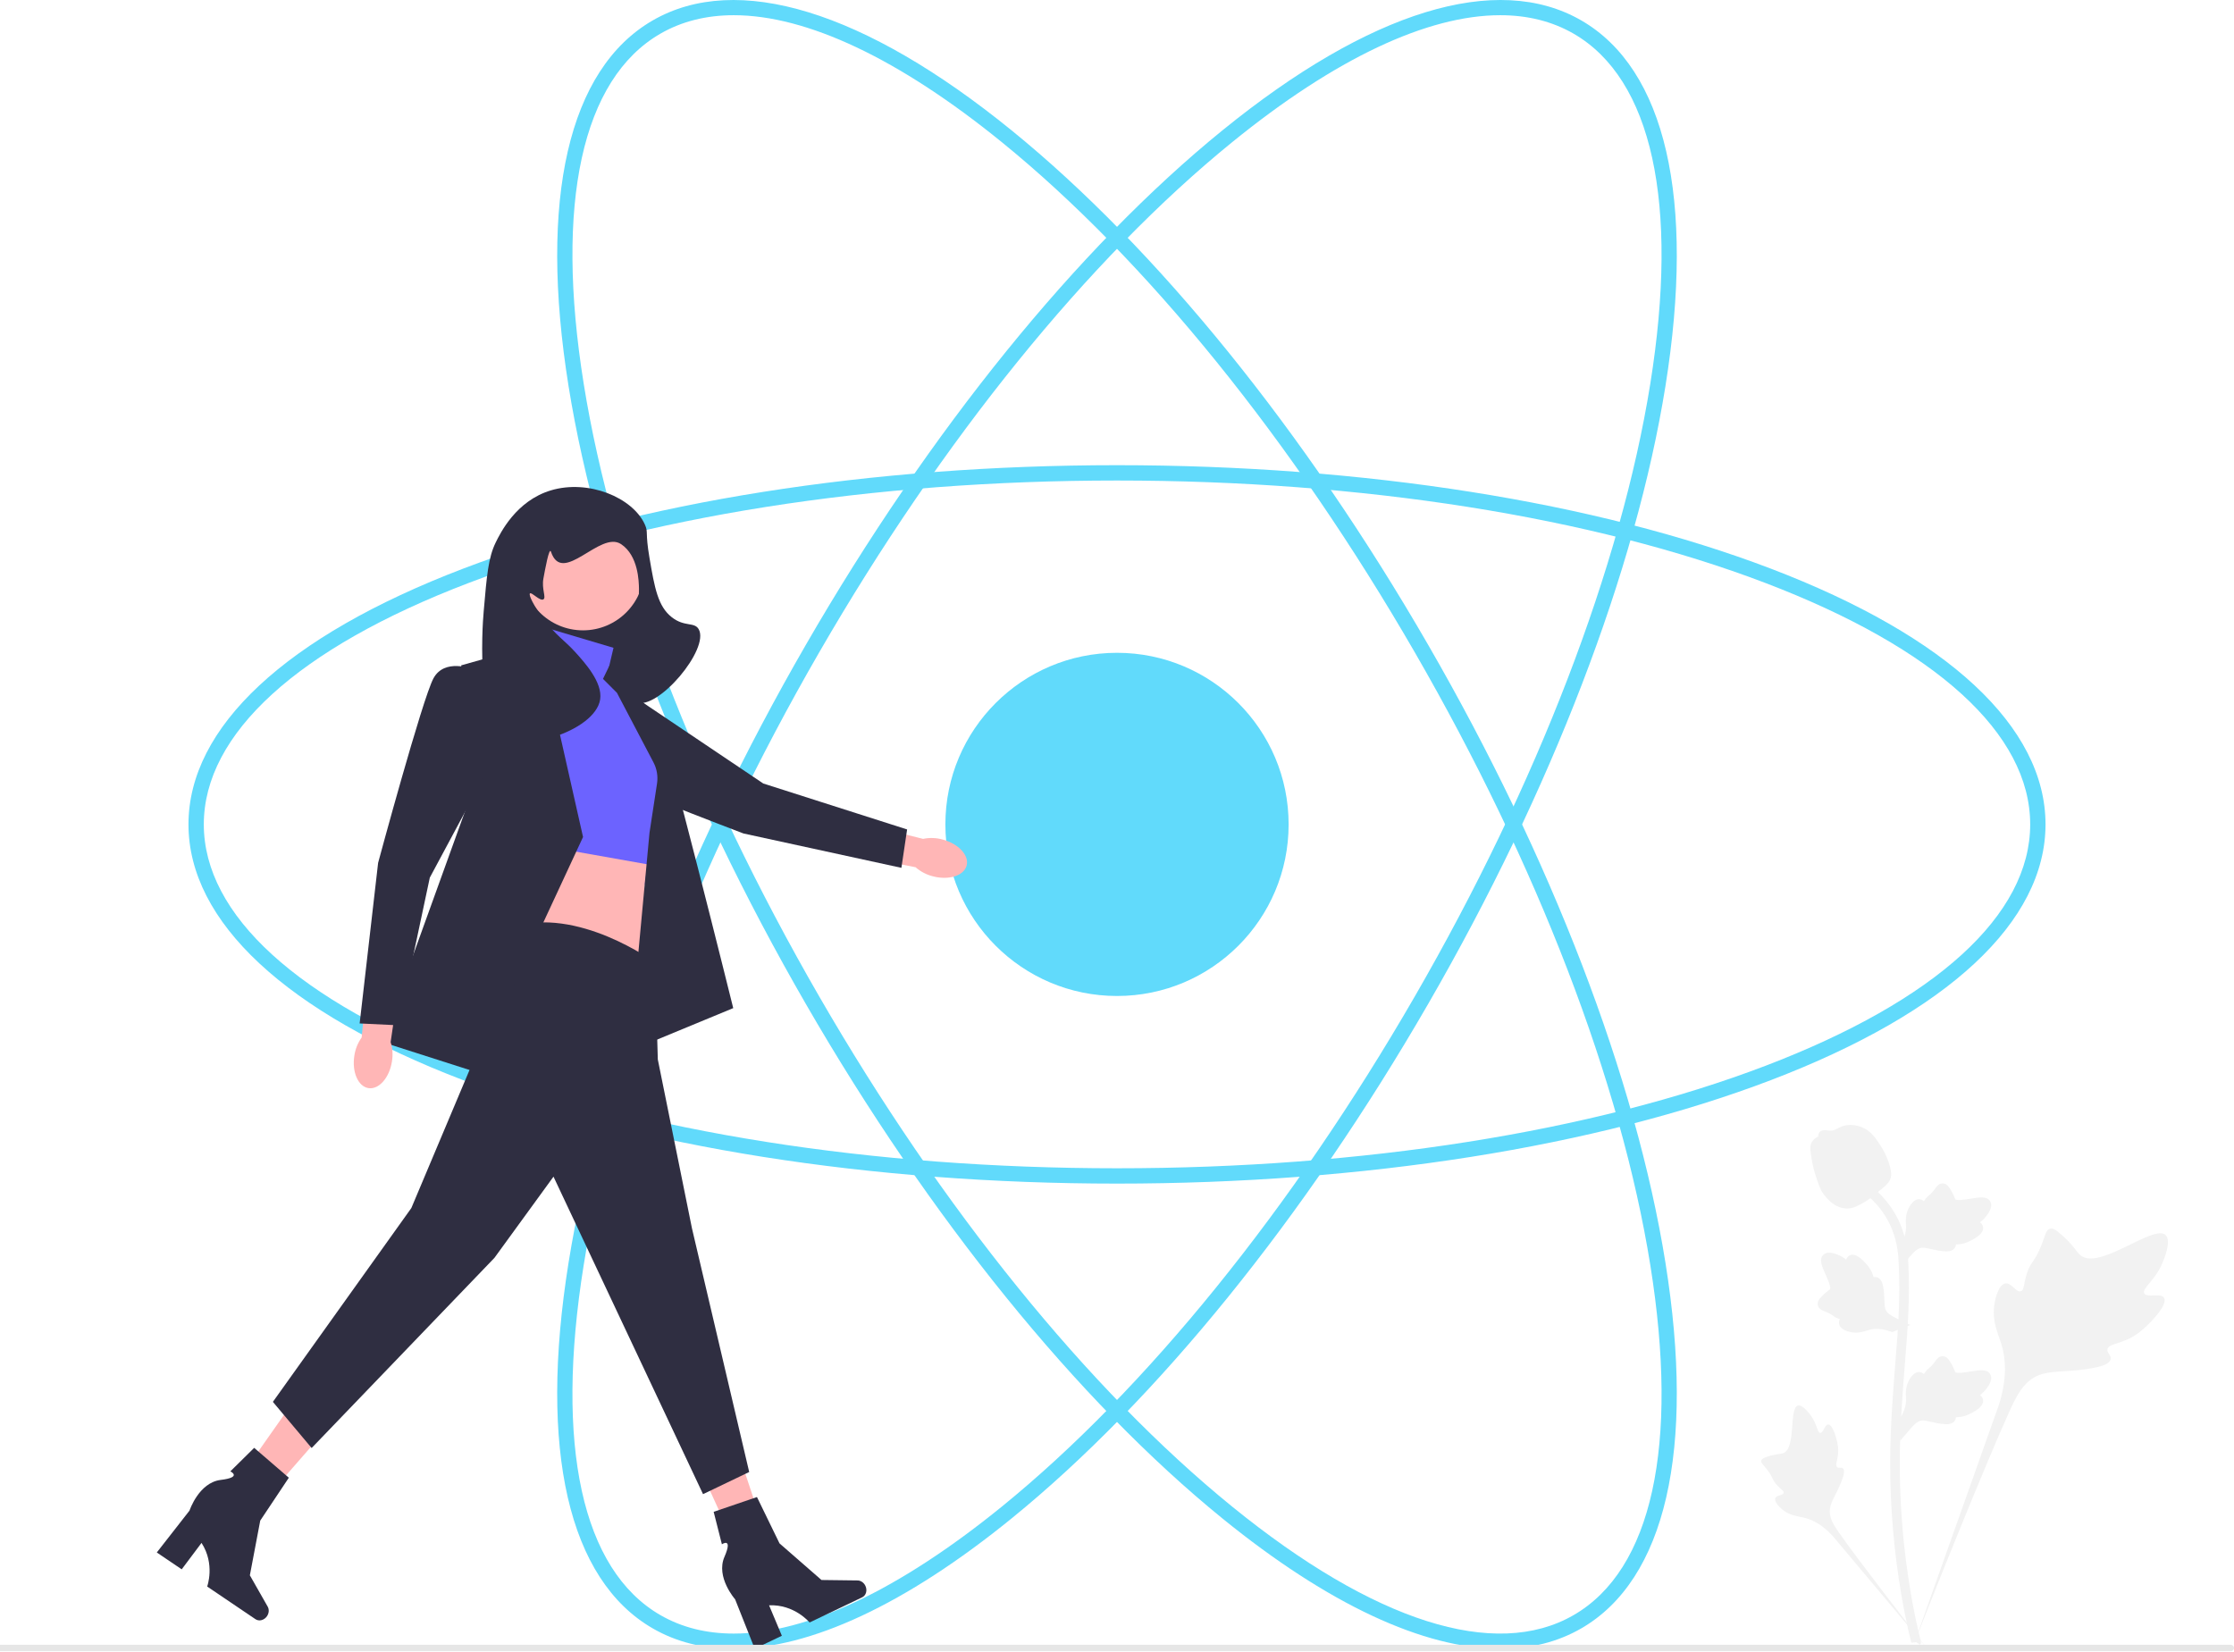
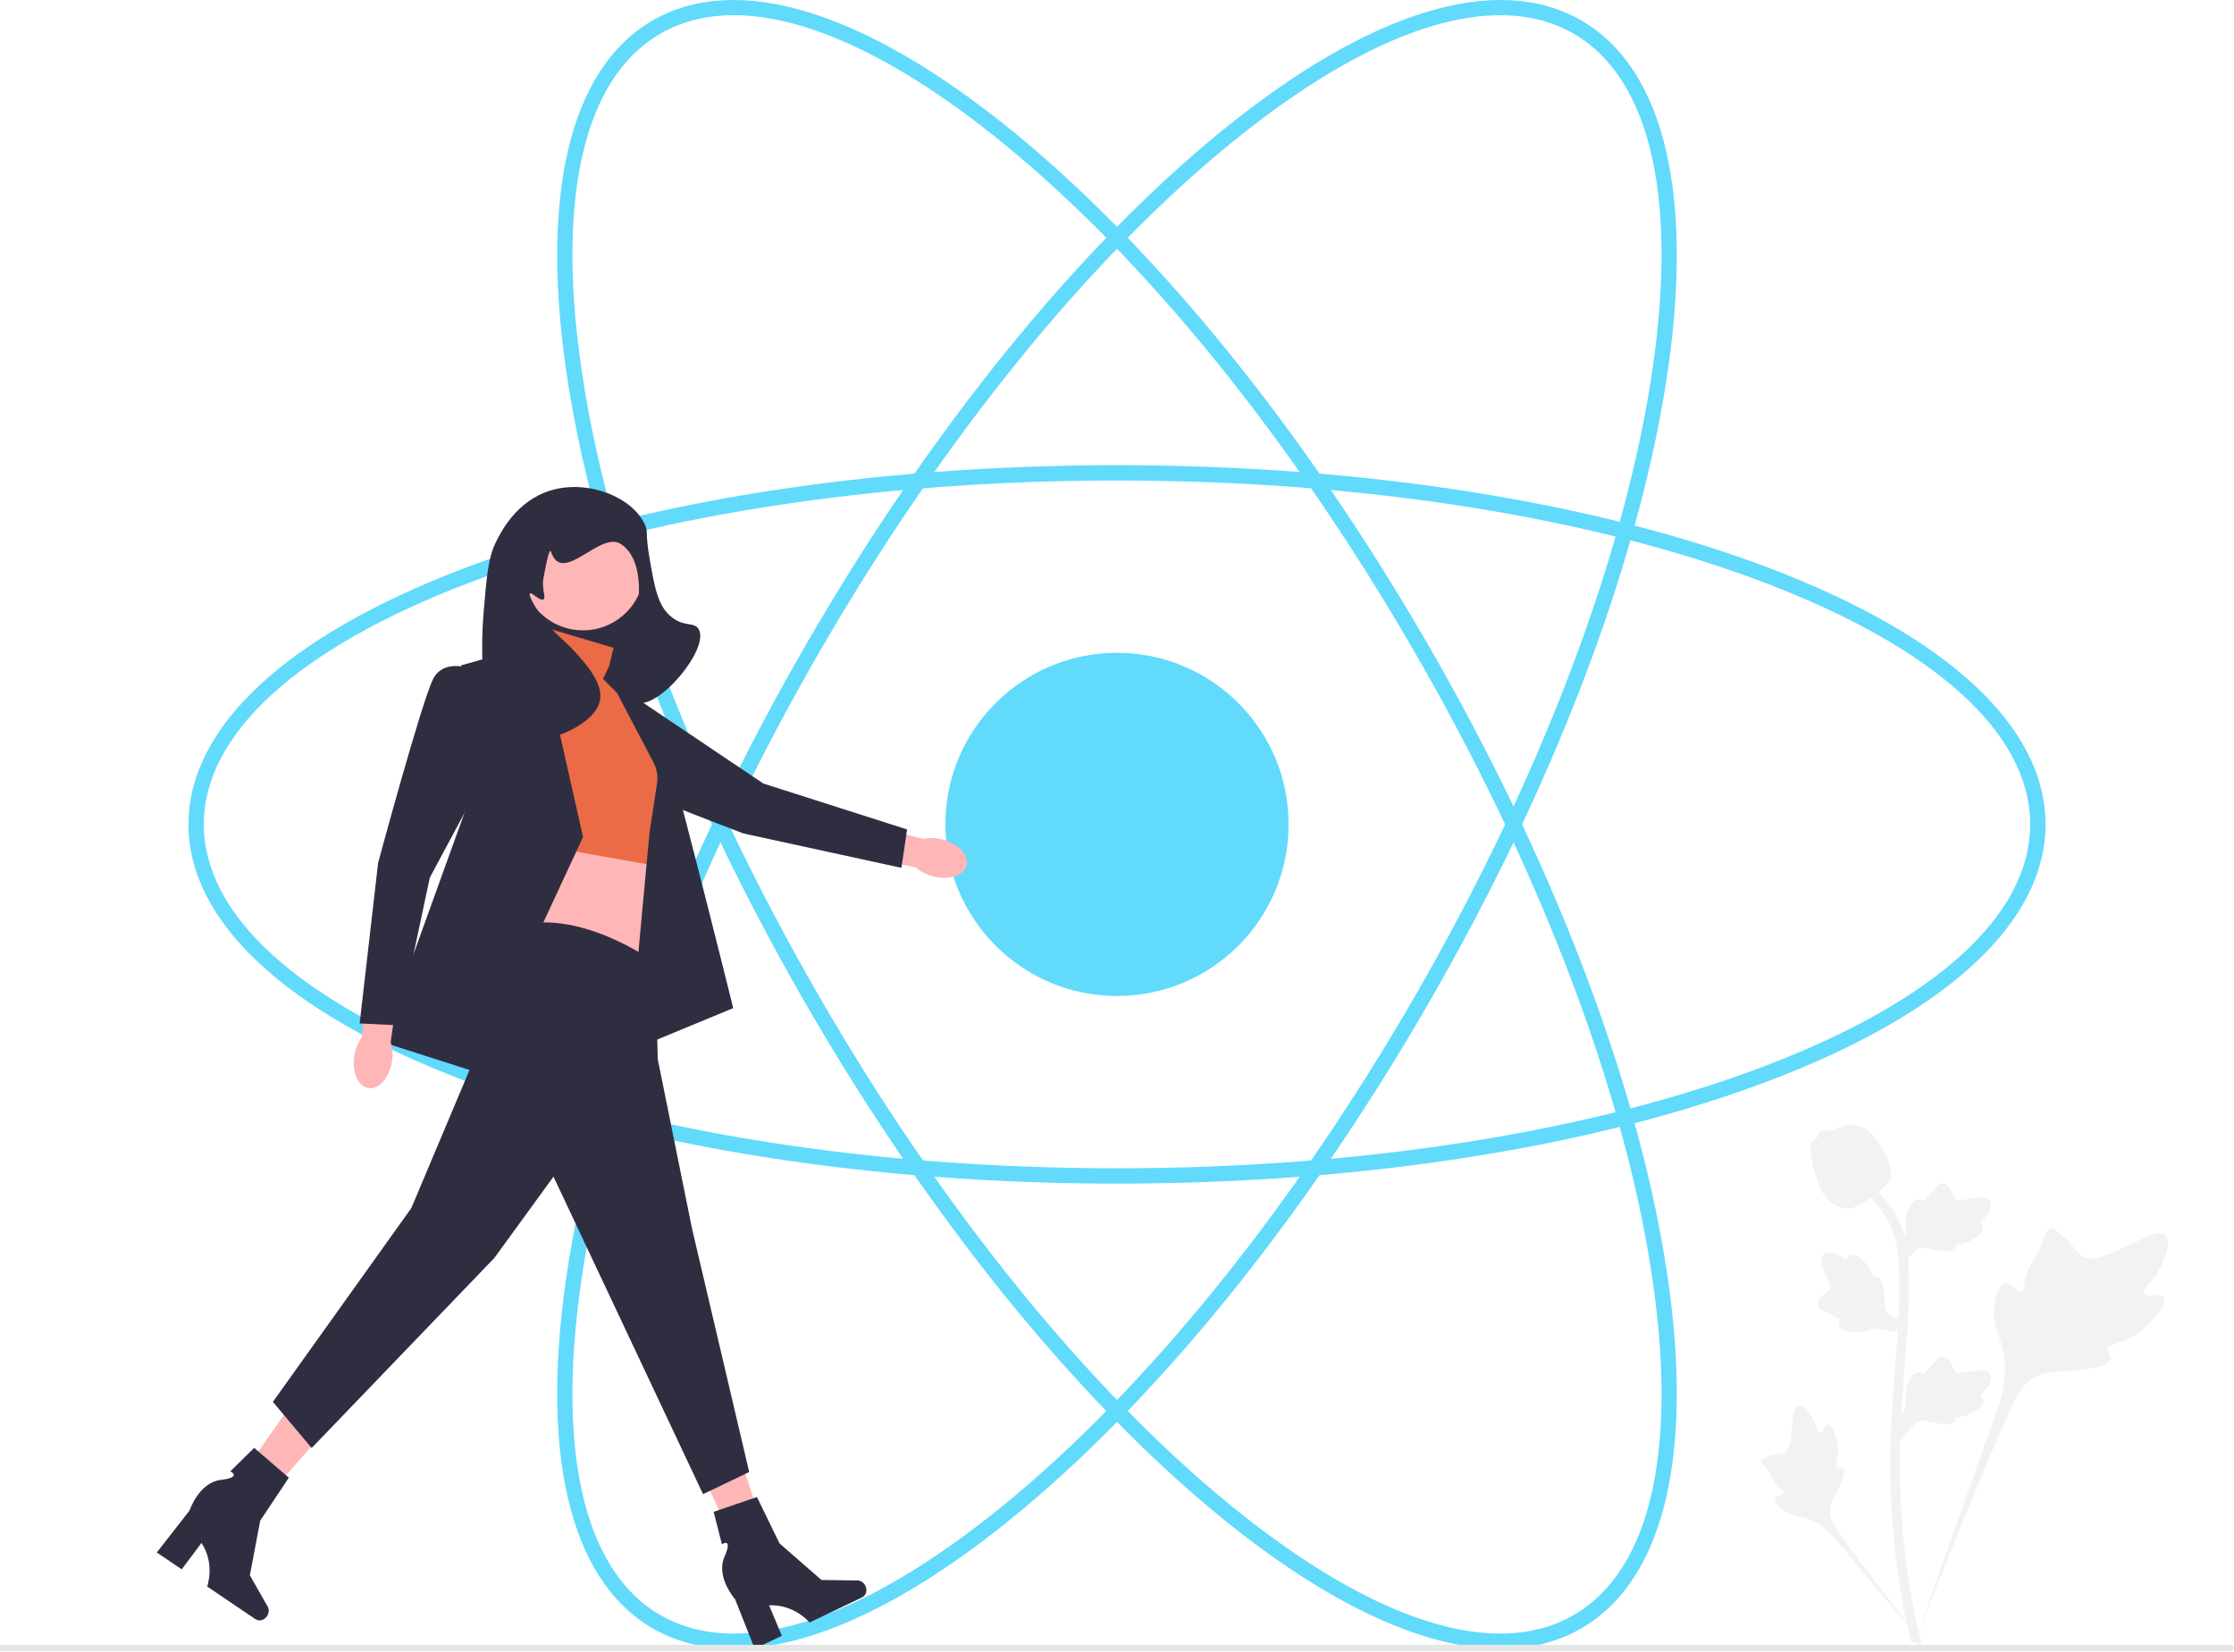
<svg xmlns="http://www.w3.org/2000/svg" width="583.04" height="431.02" viewBox="0 0 583.04 431.02">
  <g>
    <path d="M291.52,308.951c-64.433,0-125.038-9.592-170.652-27.008-46.222-17.648-71.678-41.355-71.678-66.755s25.456-49.105,71.678-66.754c45.614-17.416,106.22-27.008,170.652-27.008s125.038,9.592,170.652,27.008c46.222,17.648,71.677,41.355,71.677,66.754s-25.456,49.106-71.677,66.755c-45.615,17.416-106.22,27.008-170.652,27.008Zm0-183.524c-63.957,0-124.056,9.498-169.226,26.745-44.563,17.015-69.104,39.395-69.104,63.017s24.541,46.003,69.104,63.018c45.17,17.247,105.269,26.745,169.226,26.745s124.056-9.498,169.225-26.745c44.563-17.015,69.104-39.395,69.104-63.018s-24.541-46.002-69.104-63.017c-45.17-17.247-105.269-26.745-169.225-26.745Z" fill="#61dafb" />
    <path d="M391.642,430.378c-20.024,0-44.985-11.573-72.607-34.022-37.891-30.795-76.5-78.485-108.716-134.285-32.216-55.8-54.212-113.082-61.937-161.293-7.827-48.854-.024-82.752,21.972-95.452,21.996-12.699,55.255-2.507,93.649,28.697,37.891,30.795,76.5,78.485,108.716,134.285,32.216,55.8,54.212,113.082,61.937,161.294,7.827,48.854,.024,82.752-21.972,95.452-6.171,3.562-13.233,5.324-21.042,5.324ZM191.505,3.969c-7.139,0-13.562,1.594-19.149,4.82-20.458,11.812-27.569,44.255-20.022,91.355,7.649,47.742,29.473,104.538,61.451,159.926,31.979,55.388,70.253,102.686,107.774,133.181,37.017,30.086,68.67,40.151,89.127,28.338,20.458-11.812,27.569-44.255,20.022-91.354-7.649-47.742-29.473-104.538-61.451-159.927-31.979-55.388-70.253-102.686-107.775-133.181C234.576,15.259,210.504,3.969,191.505,3.969Z" fill="#61dafb" />
    <path d="M191.397,430.378c-7.812,0-14.869-1.761-21.042-5.324-21.996-12.7-29.799-46.599-21.972-95.452,7.724-48.212,29.72-105.494,61.937-161.294,32.216-55.8,70.825-103.49,108.716-134.285C357.43,2.817,390.69-7.375,412.685,5.325c21.996,12.699,29.799,46.598,21.972,95.452-7.724,48.211-29.72,105.494-61.937,161.293-32.216,55.8-70.825,103.49-108.716,134.285-27.62,22.448-52.584,34.022-72.607,34.022ZM391.535,3.969c-19,0-43.069,11.288-69.978,33.158-37.521,30.495-75.796,77.793-107.774,133.181-31.978,55.389-53.802,112.185-61.451,159.927-7.546,47.1-.436,79.543,20.022,91.354,5.586,3.226,12.012,4.819,19.149,4.82,19,.002,43.069-11.288,69.977-33.158,37.521-30.495,75.796-77.793,107.775-133.181,31.978-55.389,53.802-112.185,61.451-159.926,7.546-47.1,.436-79.543-20.022-91.355-5.586-3.225-12.012-4.82-19.149-4.82Z" fill="#61dafb" />
    <circle cx="291.52" cy="215.189" r="44.789" fill="#61dafb" />
  </g>
  <g>
    <path d="M564.784,338.786c-.844-1.424-4.497,.101-5.168-1.191-.669-1.287,2.725-3.249,4.663-7.73,.35-.808,2.553-5.9,.922-7.472-3.092-2.978-17.24,9.313-22.191,5.29-1.087-.883-1.846-2.645-5.134-5.506-1.308-1.138-2.099-1.652-2.865-1.461-1.086,.271-1.172,1.725-2.337,4.584-1.747,4.287-2.78,4.028-3.798,7.449-.756,2.539-.583,4.016-1.472,4.303-1.258,.407-2.416-2.286-4.011-2.045-1.627,.246-2.611,3.382-2.922,5.73-.583,4.406,1.035,7.313,1.932,10.371,.975,3.322,1.553,8.375-.698,15.528l-22.277,62.766c4.918-12.879,19.158-48.185,25.142-61.305,1.727-3.787,3.635-7.629,7.551-9.145,3.77-1.46,8.949-.588,15.55-2.179,.771-.186,2.911-.73,3.18-1.988,.223-1.04-1.036-1.621-.842-2.595,.259-1.307,2.734-1.323,5.775-2.831,2.144-1.063,3.48-2.328,4.629-3.415,.346-.328,5.495-5.262,4.371-7.157Z" fill="#f2f2f2" />
    <path d="M477.139,371.829c-.942,.004-1.248,2.236-2.076,2.193-.825-.043-.808-2.275-2.448-4.519-.296-.405-2.159-2.955-3.401-2.608-2.354,.658-.404,11.148-3.806,12.418-.747,.279-1.831,.143-4.184,.931-.936,.314-1.417,.554-1.544,.985-.18,.611,.508,1.073,1.575,2.47,1.6,2.094,1.175,2.527,2.56,4.013,1.028,1.104,1.803,1.445,1.687,1.964-.163,.735-1.819,.526-2.161,1.379-.349,.87,.907,2.257,1.969,3.087,1.994,1.557,3.888,1.602,5.647,2.044,1.912,.48,4.559,1.654,7.42,4.823l24.378,29.044c-4.902-6.13-18.122-23.306-22.835-30.028-1.36-1.941-2.696-3.985-2.31-6.345,.371-2.272,2.293-4.562,3.417-8.261,.131-.432,.481-1.639-.058-2.134-.446-.409-1.095,.041-1.517-.335-.567-.504,.14-1.724,.277-3.651,.097-1.359-.138-2.38-.341-3.258-.061-.265-.997-4.215-2.251-4.21Z" fill="#f2f2f2" />
    <path d="M495.939,376.049l-.568-5.068,.259-.384c1.2-1.777,1.812-3.512,1.819-5.159,.001-.262-.011-.524-.023-.79-.049-1.057-.11-2.371,.575-3.903,.384-.854,1.463-2.831,3.086-2.587,.437,.061,.767,.262,1.018,.497,.037-.059,.075-.117,.115-.181,.505-.771,.905-1.101,1.291-1.419,.296-.245,.602-.497,1.082-1.094,.21-.262,.374-.492,.513-.685,.42-.585,.968-1.282,1.935-1.27,1.033,.049,1.574,.903,1.932,1.468,.64,1.008,.93,1.735,1.122,2.217,.07,.176,.149,.374,.19,.436,.333,.489,3.038,.032,4.057-.135,2.289-.382,4.27-.712,5.087,.732,.585,1.033,.15,2.398-1.33,4.168-.461,.551-.952,.969-1.388,1.297,.361,.215,.684,.546,.815,1.065h0c.308,1.228-.748,2.459-3.137,3.663-.593,.301-1.392,.702-2.512,.896-.527,.091-1.002,.113-1.408,.125-.009,.235-.064,.489-.207,.751-.42,.771-1.293,1.138-2.61,1.05-1.449-.076-2.642-.352-3.694-.595-.919-.21-1.711-.389-2.332-.347-1.153,.093-2.041,1.016-3.083,2.212l-2.603,3.042Z" fill="#f2f2f2" />
    <path d="M498.572,345.873l-4.758,1.835-.437-.153c-2.023-.71-3.857-.862-5.452-.451-.254,.065-.504,.143-.759,.223-1.01,.316-2.266,.708-3.922,.434-.924-.155-3.11-.697-3.285-2.329-.052-.438,.059-.809,.222-1.111-.066-.021-.133-.042-.204-.065-.874-.293-1.295-.597-1.7-.889-.312-.224-.633-.456-1.332-.769-.307-.137-.571-.237-.793-.322-.672-.258-1.486-.611-1.719-1.549-.215-1.011,.474-1.751,.93-2.241,.813-.875,1.442-1.34,1.86-1.648,.153-.112,.324-.239,.373-.294,.389-.446-.74-2.947-1.159-3.891-.95-2.118-1.772-3.95-.582-5.106,.851-.828,2.282-.754,4.369,.229,.65,.307,1.179,.675,1.607,1.013,.117-.404,.354-.8,.823-1.058h0c1.11-.61,2.569,.099,4.339,2.105,.442,.498,1.033,1.169,1.504,2.203,.221,.487,.363,.941,.478,1.331,.229-.051,.49-.063,.779,.009,.852,.21,1.429,.962,1.678,2.258,.294,1.421,.329,2.645,.362,3.724,.03,.942,.058,1.753,.255,2.344,.382,1.091,1.5,1.717,2.922,2.421l3.603,1.746Z" fill="#f2f2f2" />
    <path d="M495.939,330.942l-.568-5.068,.259-.384c1.2-1.777,1.812-3.512,1.819-5.159,.001-.262-.011-.524-.023-.79-.049-1.057-.11-2.371,.575-3.903,.384-.854,1.463-2.831,3.086-2.587,.437,.061,.767,.262,1.018,.497,.037-.059,.075-.117,.115-.181,.505-.771,.905-1.101,1.291-1.419,.296-.245,.602-.497,1.082-1.094,.21-.262,.374-.492,.513-.685,.42-.585,.968-1.282,1.935-1.27,1.033,.049,1.574,.903,1.932,1.468,.64,1.008,.93,1.735,1.122,2.217,.07,.176,.149,.374,.19,.436,.333,.489,3.038,.032,4.057-.135,2.289-.382,4.27-.712,5.087,.732,.585,1.033,.15,2.398-1.33,4.168-.461,.551-.952,.969-1.388,1.297,.361,.215,.684,.546,.815,1.065h0c.308,1.228-.748,2.459-3.137,3.663-.593,.301-1.392,.702-2.512,.896-.527,.091-1.002,.113-1.408,.125-.009,.235-.064,.489-.207,.751-.42,.771-1.293,1.138-2.61,1.05-1.449-.076-2.642-.352-3.694-.595-.919-.21-1.711-.389-2.332-.347-1.153,.093-2.041,1.016-3.083,2.212l-2.603,3.042Z" fill="#f2f2f2" />
    <path d="M501.124,429.32l-1.062-.666-.257-1.226,.257,1.226-1.238,.142c-.02-.115-.087-.379-.188-.793-.554-2.266-2.244-9.162-3.654-20.023-.984-7.581-1.541-15.376-1.656-23.17-.115-7.807,.255-13.717,.551-18.467,.224-3.583,.496-6.994,.762-10.317,.71-8.878,1.379-17.265,.881-26.55-.11-2.073-.341-6.387-2.862-10.978-1.462-2.663-3.476-5.027-5.987-7.023l1.561-1.963c2.771,2.207,5,4.826,6.623,7.782,2.795,5.09,3.047,9.791,3.168,12.05,.507,9.449-.17,17.916-.887,26.88-.264,3.311-.536,6.708-.759,10.276-.294,4.706-.66,10.565-.546,18.271,.113,7.701,.663,15.4,1.634,22.886,1.392,10.724,3.058,17.517,3.605,19.749,.291,1.192,.352,1.441,.054,1.914Z" fill="#f2f2f2" />
    <path d="M482.075,315.456c-.103,0-.207-.002-.312-.01-2.134-.115-4.11-1.392-5.875-3.796-.827-1.131-1.251-2.42-2.095-4.992-.131-.396-.767-2.408-1.154-5.176-.253-1.808-.221-2.565,.137-3.233,.398-.744,1.041-1.263,1.766-1.613-.032-.24-.006-.487,.098-.739,.427-1.045,1.563-.908,2.177-.842,.311,.039,.699,.091,1.117,.069,.658-.032,1.012-.228,1.548-.521,.513-.281,1.15-.631,2.096-.825,1.865-.389,3.427,.139,3.942,.313,2.71,.903,4.046,3.01,5.593,5.45,.308,.489,1.367,2.271,2.065,4.713,.504,1.762,.433,2.545,.281,3.128-.308,1.197-1.036,1.882-2.885,3.394-1.931,1.583-2.9,2.376-3.732,2.858-1.937,1.118-3.153,1.821-4.768,1.821Z" fill="#f2f2f2" />
  </g>
  <g>
    <g>
-       <path id="b-2763" d="M243.47,228.74c4.166,1.099,8.11-.159,8.809-2.811,.699-2.651-2.111-5.691-6.279-6.79-1.659-.462-3.404-.52-5.09-.169l-17.71-4.434-1.904,8.355,17.661,3.484c1.294,1.137,2.841,1.948,4.512,2.364Z" fill="#ffb6b6" />
+       <path id="b-469" d="M243.47,228.74c4.166,1.099,8.11-.159,8.809-2.811,.699-2.651-2.111-5.691-6.279-6.79-1.659-.462-3.404-.52-5.09-.169l-17.71-4.434-1.904,8.355,17.661,3.484c1.294,1.137,2.841,1.948,4.512,2.364Z" fill="#ffb6b6" />
      <path d="M146.133,188.062s-3.597,6.903,1.389,10.308,46.502,19.186,46.502,19.186l41.23,8.973,1.488-10.02-37.538-11.993-31.304-21.053-21.767,4.599Z" fill="#2f2e41" />
    </g>
    <g>
      <polygon points="195.229 410.87 202.222 407.724 191.212 374.816 180.892 379.457 195.229 410.87" fill="#ffb6b6" />
      <path d="M225.854,413.944h0c.559,1.168,.183,2.512-.839,3.001l-13.725,6.567s-3.948-4.783-10.573-4.484l3.336,7.947-7.08,3.388-5.117-12.897s-5.091-5.774-2.791-11.071c2.299-5.297-.659-3.297-.659-3.297l-2.151-8.469,11.301-3.861,5.884,12.094,10.954,9.558,9.416,.118c.838,.01,1.642,.563,2.045,1.407l0-0Z" fill="#2f2e41" />
    </g>
    <g>
      <polygon points="56.861 393.879 63.109 398.323 85.938 372.188 76.717 365.63 56.861 393.879" fill="#ffb6b6" />
      <path d="M69.689,421.858h0c-.725,1.073-2.075,1.428-3.014,.793l-12.604-8.522s2.131-5.825-1.476-11.39l-5.171,6.896-6.502-4.396,8.541-10.935s2.409-7.311,8.142-8.005c5.733-.694,2.512-2.235,2.512-2.235l6.22-6.137,9.044,7.799-7.461,11.19-2.709,14.283,4.658,8.184c.415,.728,.344,1.701-.18,2.476l0,0Z" fill="#2f2e41" />
    </g>
    <rect x="134.654" y="143.321" width="32.834" height="45.092" fill="#2f2e41" />
-     <path d="M160.115,169.095l-17.828-5.3-3.373,9.155-.482,55.892s25.537-5.782,31.319,3.855l1.927-17.346s6.264-8.673,.964-19.755c-5.3-11.082-10.297-16.079-10.297-16.079l-4.158-2.231,1.927-8.191Z" fill="#6c63ff" />
+     <path d="M160.115,169.095l-17.828-5.3-3.373,9.155-.482,55.892s25.537-5.782,31.319,3.855l1.927-17.346s6.264-8.673,.964-19.755c-5.3-11.082-10.297-16.079-10.297-16.079l-4.158-2.231,1.927-8.191Z" fill="#eb6b47" />
    <path d="M139.637,220.41l-2.409,24.573,31.801,6.746s-2.409-21.201,.482-26.019l-29.873-5.3Z" fill="#ffb6b6" />
    <path d="M170.956,251.247s-20.237-14.937-37.583-9.155c0,0-20.478,12.769-9.878,34.933l-16.141,38.306-36.137,50.592,10.118,12.046,47.701-49.629,15.419-21.201,39.028,82.875,12.046-5.782-14.937-63.602-8.914-44.088-.723-25.296Z" fill="#2f2e41" />
    <polygon points="123.736 279.675 99.645 271.966 122.773 207.882 120.364 173.672 140.768 167.917 152.164 218.482 123.736 279.675" fill="#2f2e41" />
    <path d="M161.014,180.848l-3.642-3.642,1.624-3.357s10.514,10.905,12.442,13.796,19.925,75.502,19.925,75.502l-27.152,11.227,5.3-57.013,1.962-12.824c.29-1.896-.034-3.836-.926-5.534l-9.533-18.155Z" fill="#2f2e41" />
    <circle cx="152.152" cy="148.56" r="15.977" fill="#ffb6b6" />
    <path d="M162.089,142.029c-5.482-3.656-15.293,10.985-18.293,1.985-.468-1.403-1.568,4.805-1.971,6.977-.511,2.759,.782,4.962,0,5.456-.884,.558-3.05-1.932-3.507-1.559-.447,.365,.99,3.259,3.507,6.625,3.341,4.467,5.435,5.555,8.183,8.573,2.559,2.81,7.294,8.01,6.625,12.47-1.258,8.388-21.741,14.871-28.058,8.573-1.512-1.508-1.808-4.923-2.338-11.691-.789-10.072-.193-17.63,0-19.874,.804-9.343,1.206-14.015,3.118-17.926,1.22-2.497,5.33-10.907,14.418-13.639,9.763-2.935,21.382,1.85,24.55,8.963,.915,2.055,.026,1.836,1.169,8.573,1.353,7.973,2.229,12.758,5.845,15.588,3.322,2.6,5.886,1.147,7.014,3.118,2.927,5.112-10.656,21.289-16.367,19.095-3.441-1.322-3.745-9.206-3.507-12.86,.512-7.868,4.41-9.537,4.287-16.757-.033-1.91-.149-8.671-4.676-11.691Z" fill="#2f2e41" />
    <g>
-       <path id="c-2764" d="M92.482,275.542c-.678,4.255,.967,8.053,3.675,8.485,2.708,.431,5.452-2.668,6.13-6.924,.294-1.696,.178-3.439-.339-5.081l2.647-18.063-8.503-1.061-1.706,17.92c-1.002,1.401-1.655,3.021-1.903,4.725Z" fill="#ffb6b6" />
+       <path id="c-470" d="M92.482,275.542c-.678,4.255,.967,8.053,3.675,8.485,2.708,.431,5.452-2.668,6.13-6.924,.294-1.696,.178-3.439-.339-5.081l2.647-18.063-8.503-1.061-1.706,17.92c-1.002,1.401-1.655,3.021-1.903,4.725Z" fill="#ffb6b6" />
      <path d="M123.255,174.636s-7.227-2.891-10.118,2.409-14.455,48.183-14.455,48.183l-4.818,41.919,10.118,.482,8.191-38.546,17.828-33.246-6.746-21.201Z" fill="#2f2e41" />
    </g>
  </g>
  <path d="M583.04,430.18h0c0,.464-.376,.84-.84,.84H0v-1.68H582.2c.464,0,.84,.376,.84,.84Z" fill="#e6e6e6" />
</svg>
